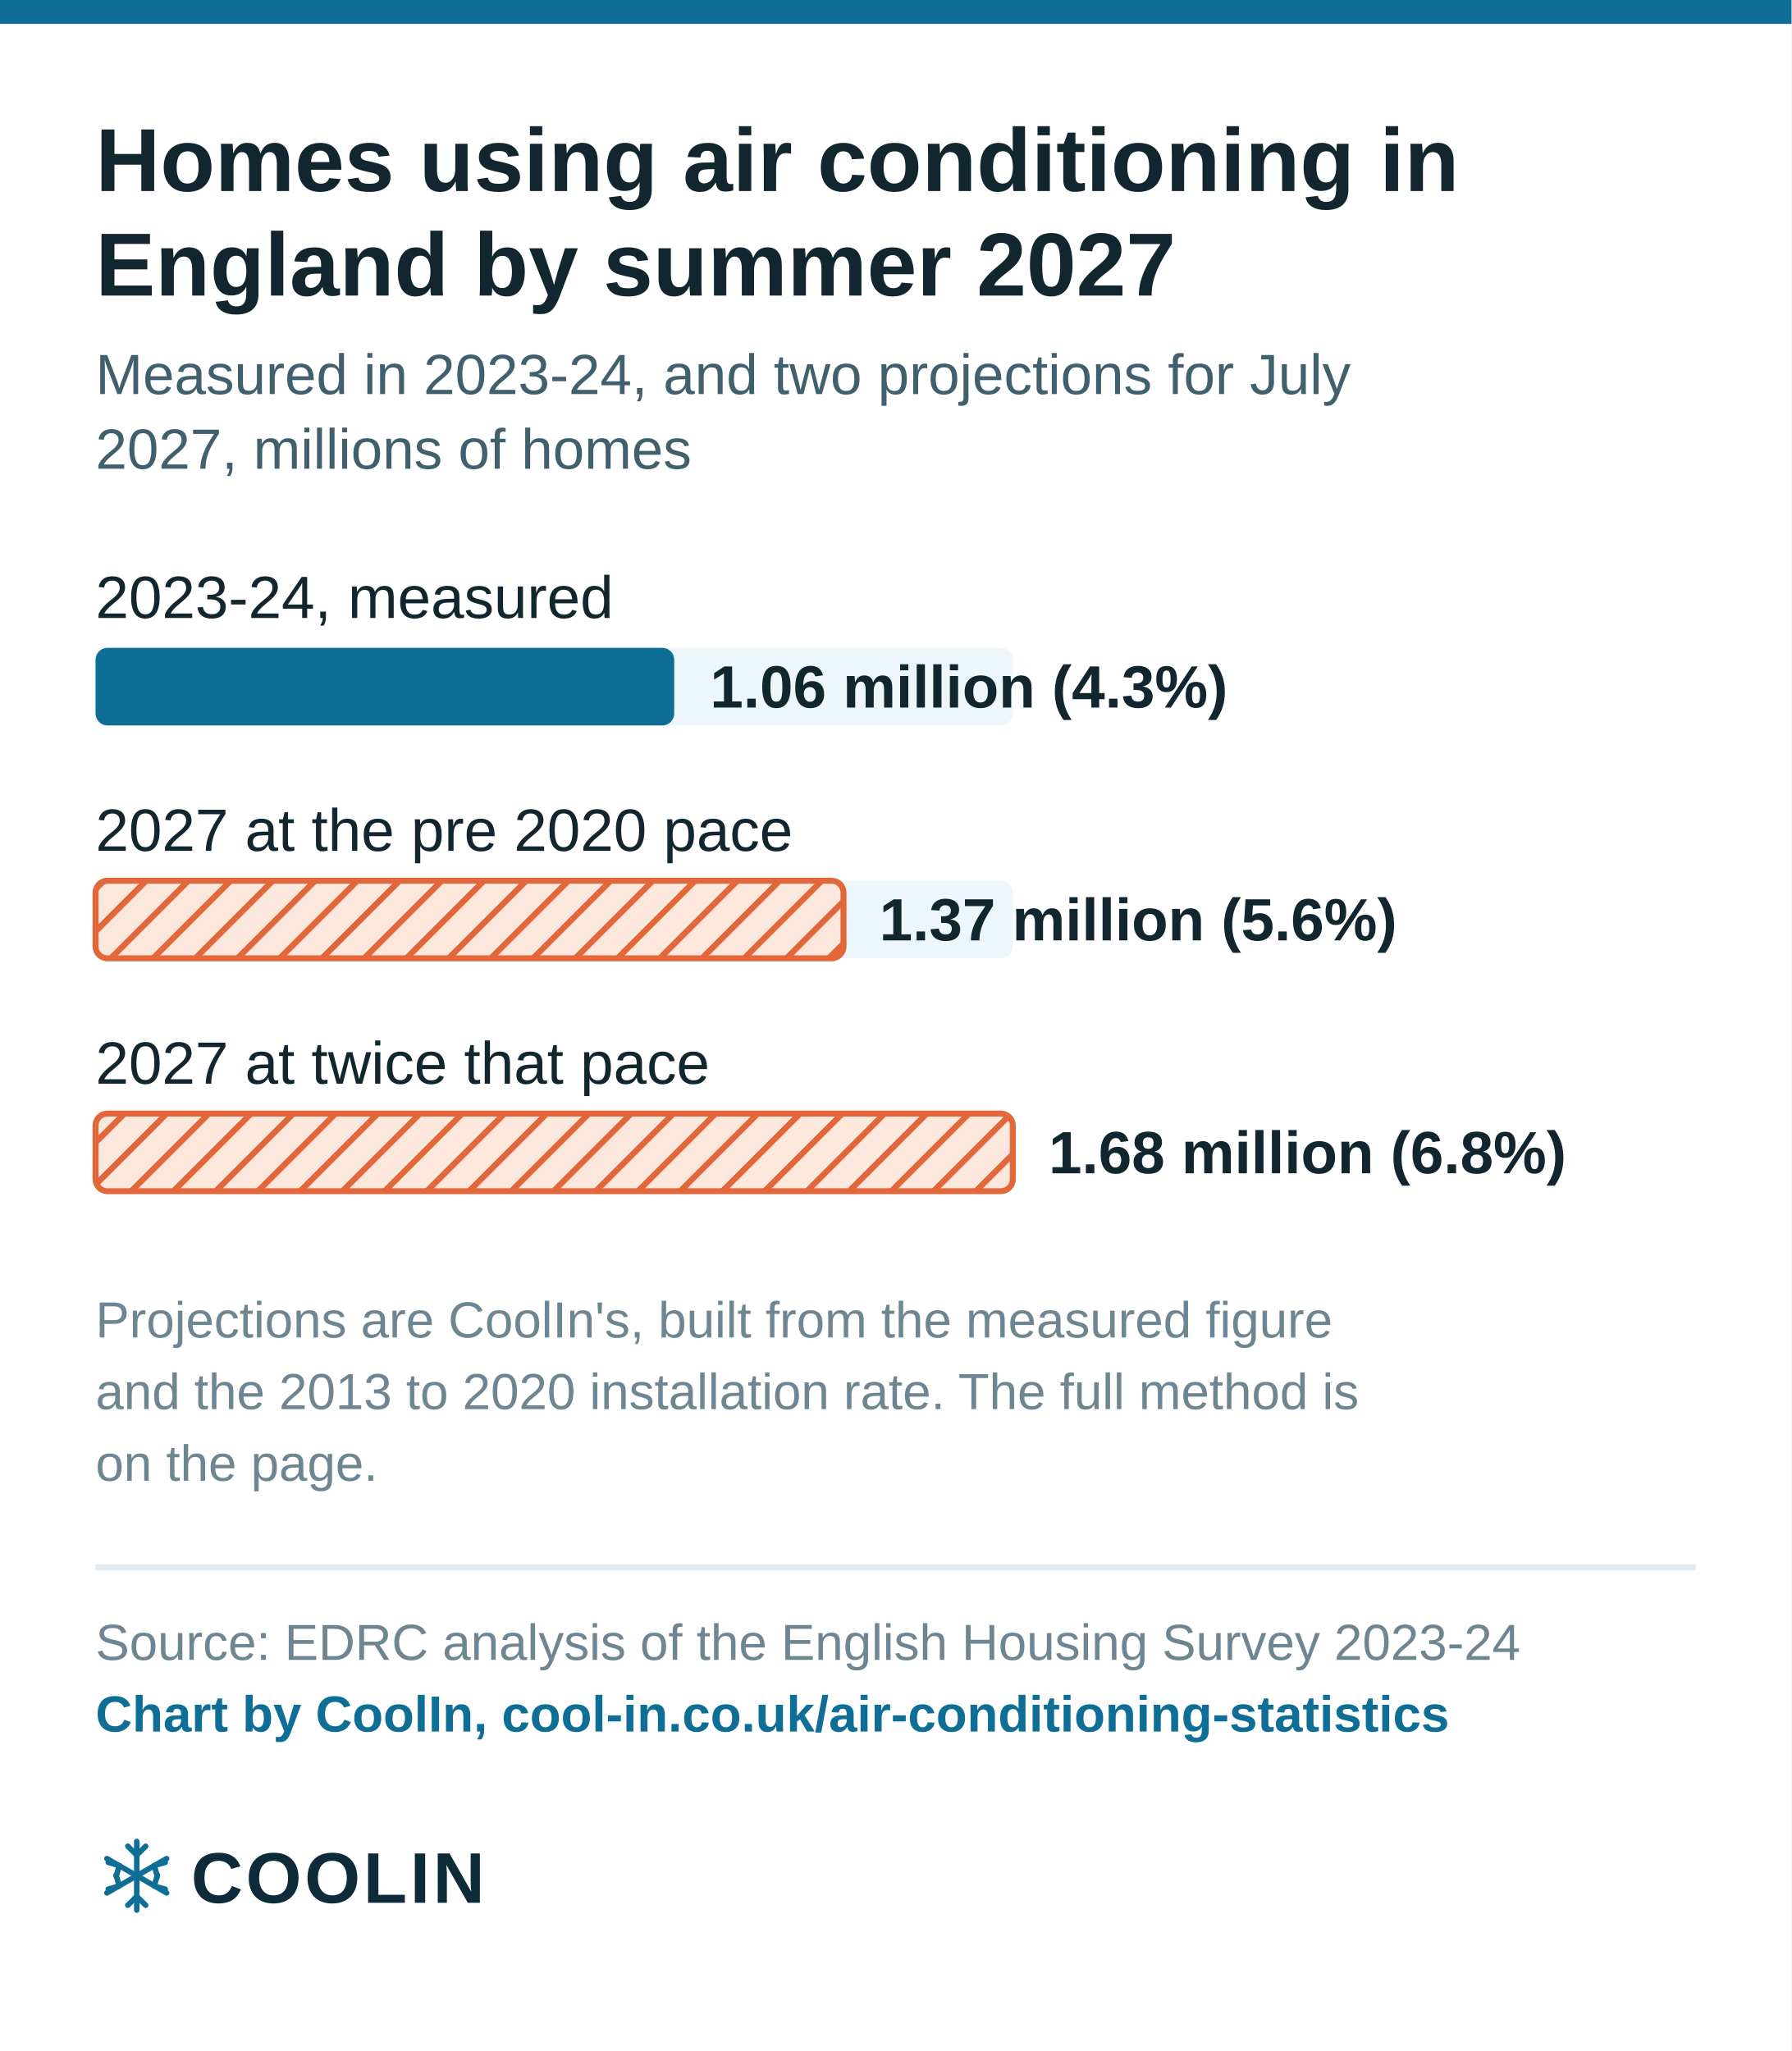
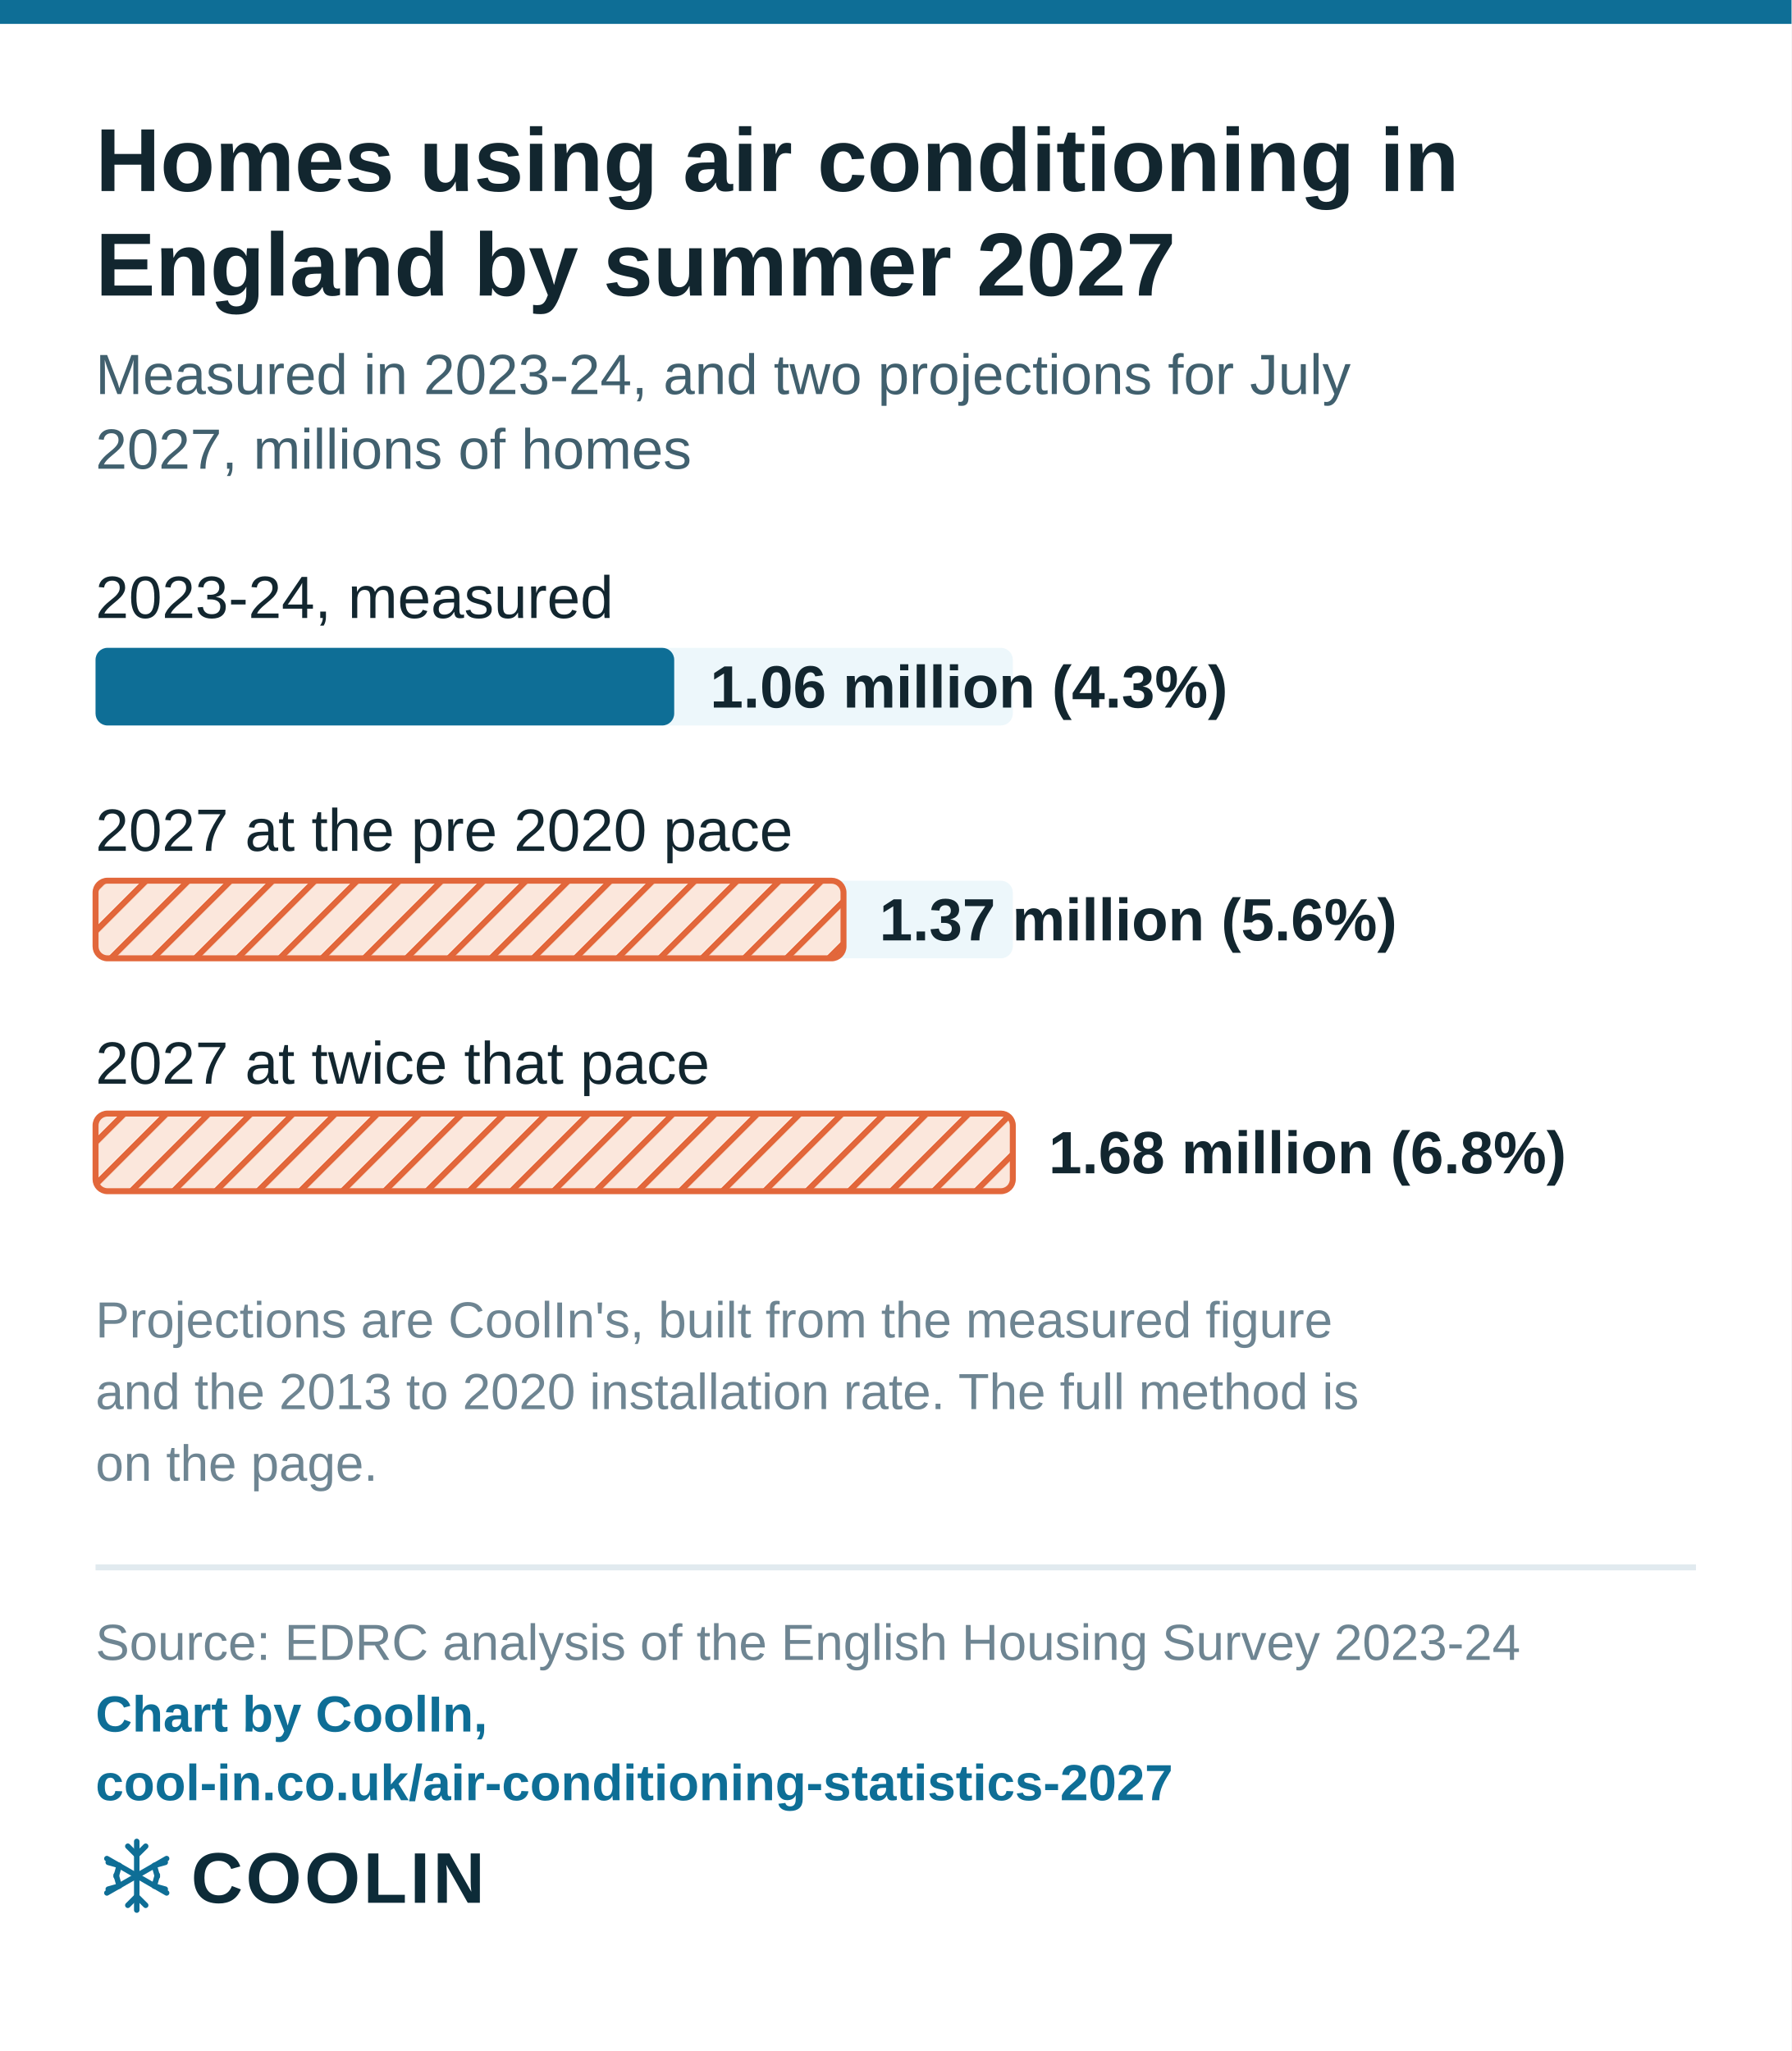
<svg xmlns="http://www.w3.org/2000/svg" viewBox="0 0 600 687" width="600" height="687" font-family="Arial, Helvetica, sans-serif">
  <rect width="600" height="687" fill="#FFFFFF" />
  <rect width="600" height="8" fill="#0E6E96" />
  <text x="32" y="64" font-size="30" font-weight="700" fill="#12262F">Homes using air conditioning in</text>
  <text x="32" y="99" font-size="30" font-weight="700" fill="#12262F">England by summer 2027</text>
  <text x="32" y="132" font-size="19" fill="#41606E">Measured in 2023-24, and two projections for July</text>
  <text x="32" y="157" font-size="19" fill="#41606E">2027, millions of homes</text>
  <g transform="translate(0,187)">
    <defs>
      <pattern id="hatch" width="10" height="10" patternUnits="userSpaceOnUse" patternTransform="rotate(45)">
        <rect width="10" height="10" fill="#FBE7DC" />
        <line x1="0" y1="0" x2="0" y2="10" stroke="#E2673B" stroke-width="4" />
      </pattern>
    </defs>
    <text x="32" y="20" font-size="20" font-weight="400" fill="#12262F">2023-24, measured</text>
    <rect x="32" y="30" width="307.2" height="26" rx="4" fill="#D7EDF7" opacity=".45" />
    <rect x="32" y="30" width="193.8" height="26" rx="4" fill="#0E6E96" />
    <text x="237.8" y="50" font-size="20" font-weight="700" fill="#12262F">1.06 million (4.3%)</text>
    <text x="32" y="98" font-size="20" font-weight="400" fill="#12262F">2027 at the pre 2020 pace</text>
    <rect x="32" y="108" width="307.2" height="26" rx="4" fill="#D7EDF7" opacity=".45" />
    <rect x="32" y="108" width="250.5" height="26" rx="4" fill="url(#hatch)" stroke="#E2673B" stroke-width="2" />
    <text x="294.5" y="128" font-size="20" font-weight="700" fill="#12262F">1.37 million (5.6%)</text>
    <text x="32" y="176" font-size="20" font-weight="400" fill="#12262F">2027 at twice that pace</text>
    <rect x="32" y="186" width="307.2" height="26" rx="4" fill="#D7EDF7" opacity=".45" />
    <rect x="32" y="186" width="307.2" height="26" rx="4" fill="url(#hatch)" stroke="#E2673B" stroke-width="2" />
    <text x="351.2" y="206" font-size="20" font-weight="700" fill="#12262F">1.68 million (6.8%)</text>
  </g>
  <text x="32" y="448" font-size="17" fill="#6E8592">Projections are CoolIn's, built from the measured figure</text>
  <text x="32" y="472" font-size="17" fill="#6E8592">and the 2013 to 2020 installation rate. The full method is</text>
  <text x="32" y="496" font-size="17" fill="#6E8592">on the page.</text>
  <line x1="32" y1="525" x2="568" y2="525" stroke="#E1EAEF" stroke-width="2" />
  <text x="32" y="556" font-size="17" fill="#6E8592">Source: EDRC analysis of the English Housing Survey 2023-24</text>
-   <text x="32" y="580" font-size="17" font-weight="700" fill="#0E6E96">Chart by CoolIn, cool-in.co.uk/air-conditioning-statistics</text>
+   <text x="32" y="580" font-size="17" font-weight="700" fill="#0E6E96">Chart by CoolIn,</text>
+   <text x="32" y="603" font-size="17" font-weight="700" fill="#0E6E96">cool-in.co.uk/air-conditioning-statistics-2027</text>
  <g transform="translate(32,614.5) scale(1.150)" fill="none" stroke="#0E6E96" stroke-width="1.6" stroke-linecap="round">
    <path d="M12 2v20" />
    <path d="M3.3 7 20.7 17" />
    <path d="M20.7 7 3.3 17" />
    <path d="M12 6 9.4 3.4M12 6l2.6-2.6M12 18l-2.6 2.6M12 18l2.6 2.6" />
    <path d="m17.1 9 3.2-.9M17.1 9l.9 3.2M6.9 15l-3.2.9M6.9 15 6 11.8" />
    <path d="m17.1 15 3.2.9M17.1 15l.9-3.2M6.9 9l-3.2-.9M6.9 9 6 12.2" />
  </g>
  <text x="64" y="637.35" font-size="24" font-weight="900" letter-spacing="1" fill="#0D2B38">COOLIN</text>
</svg>
